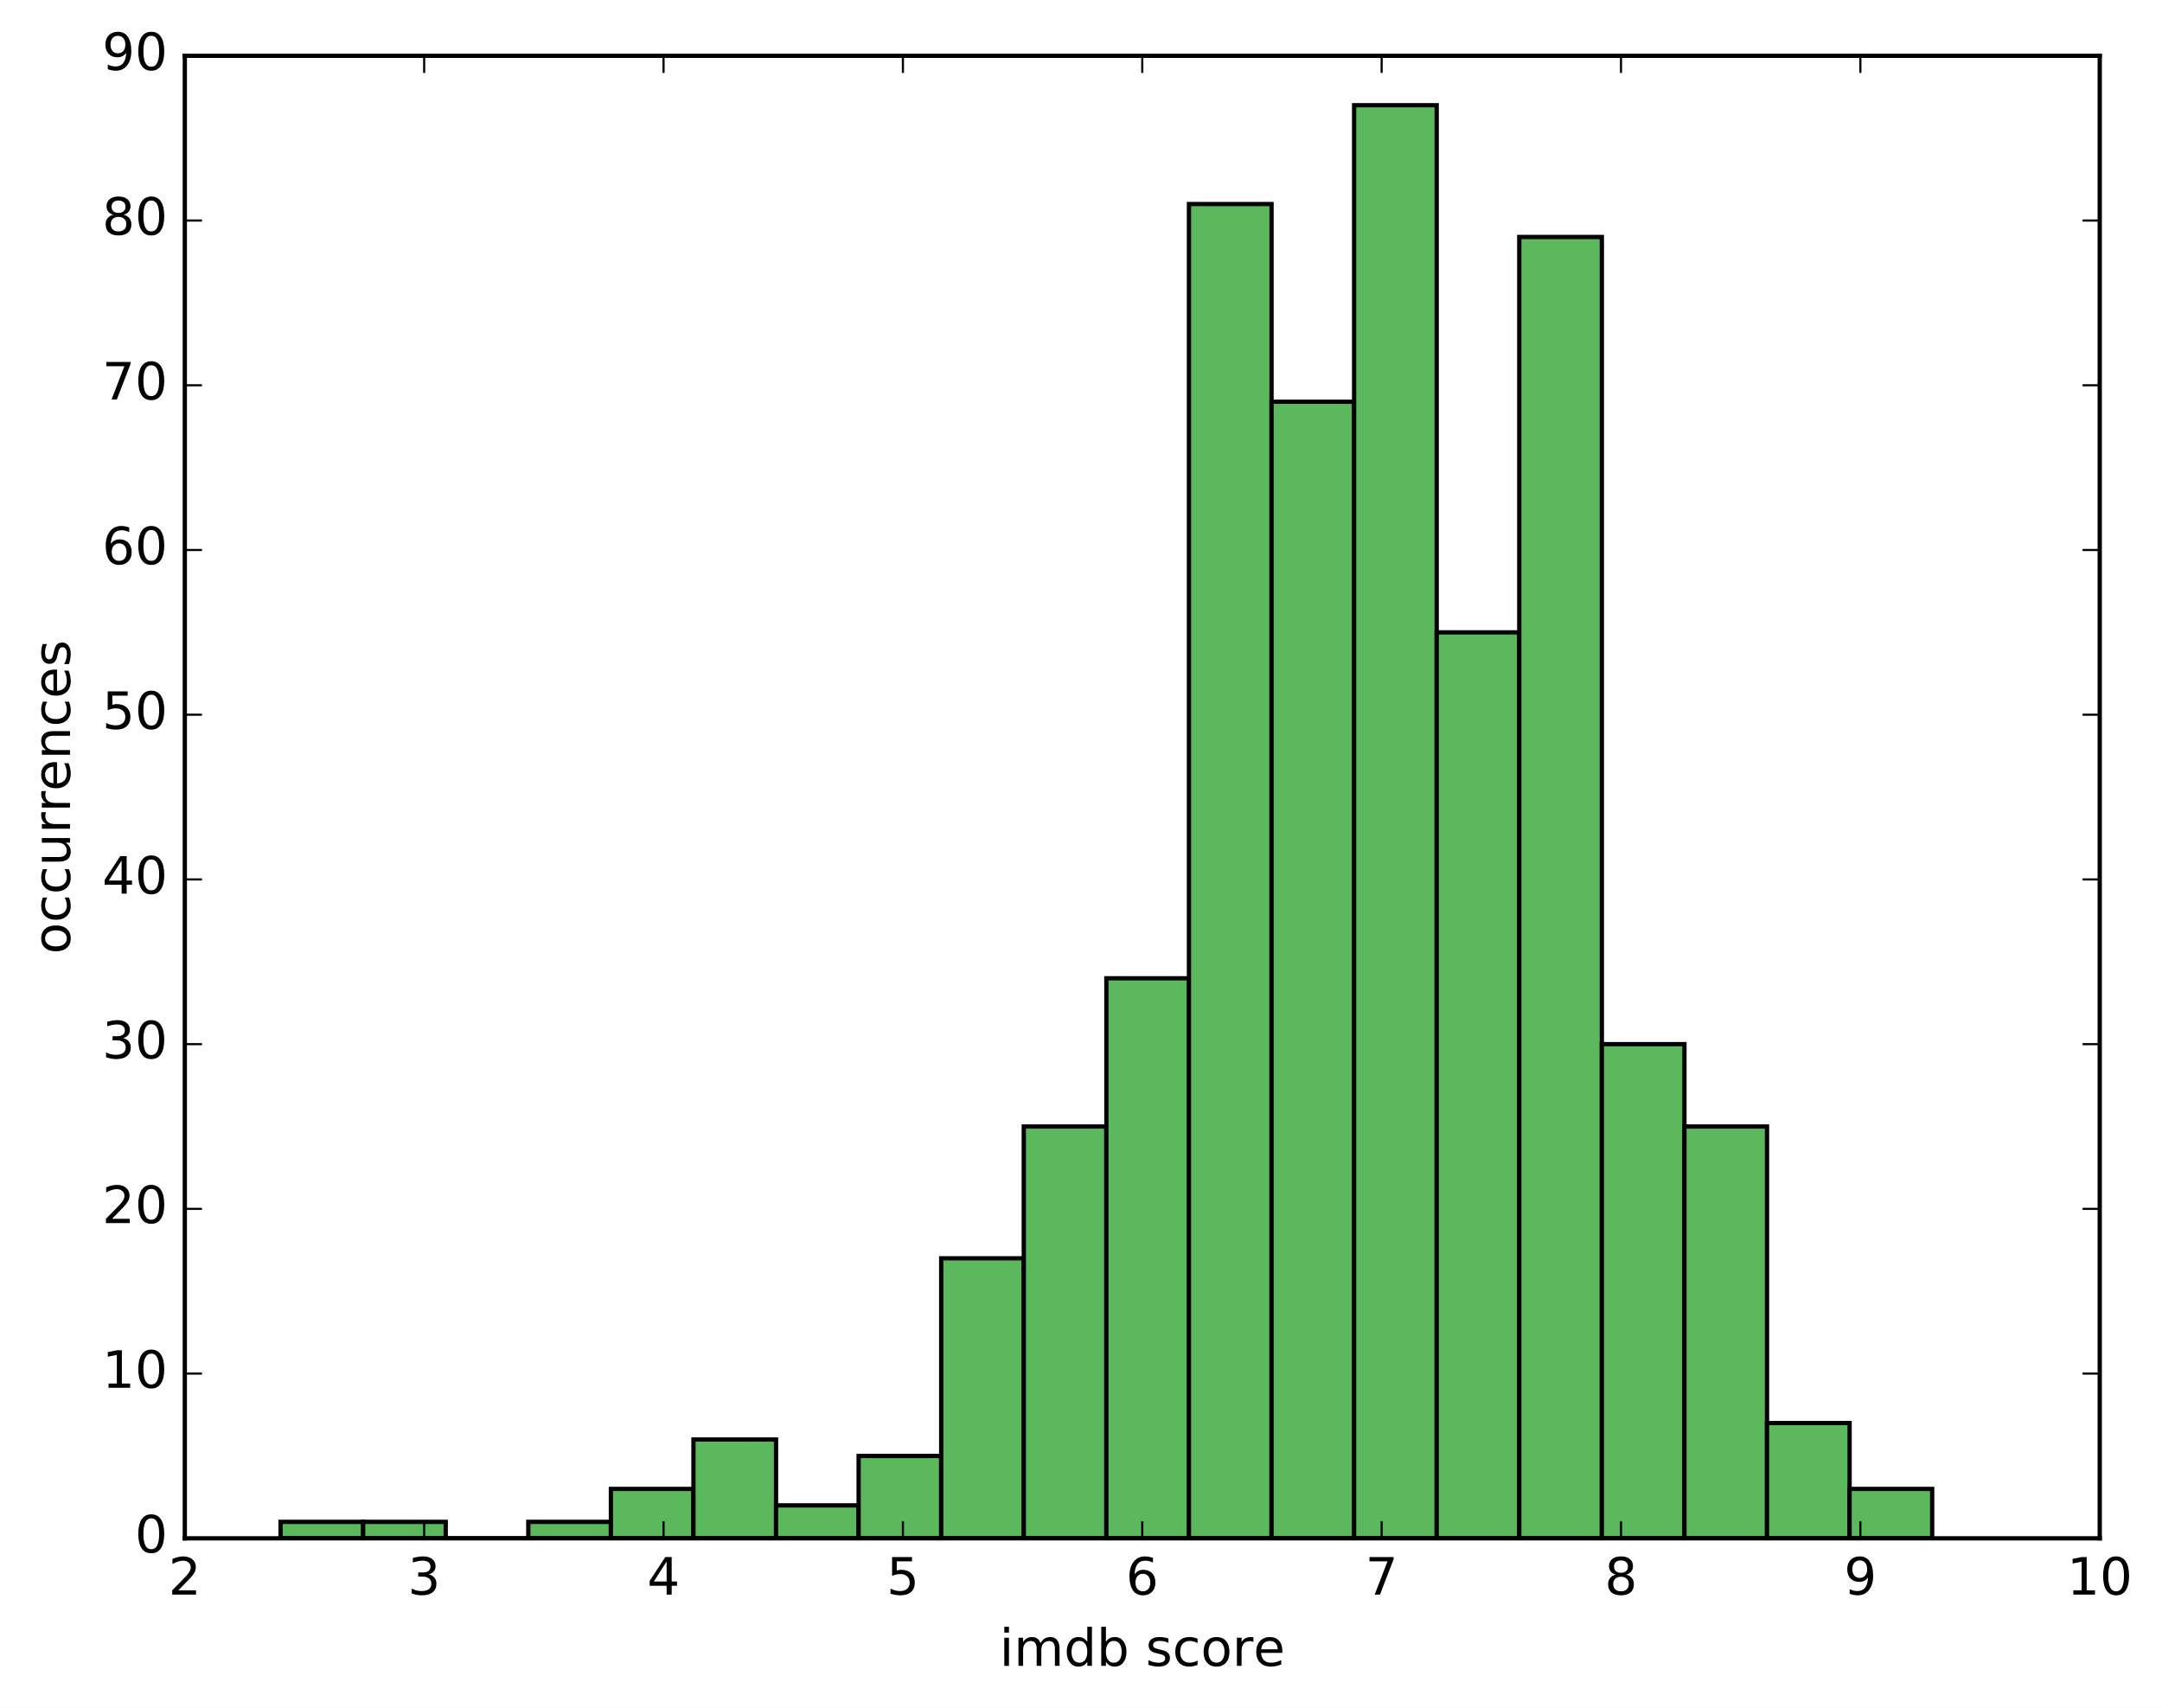
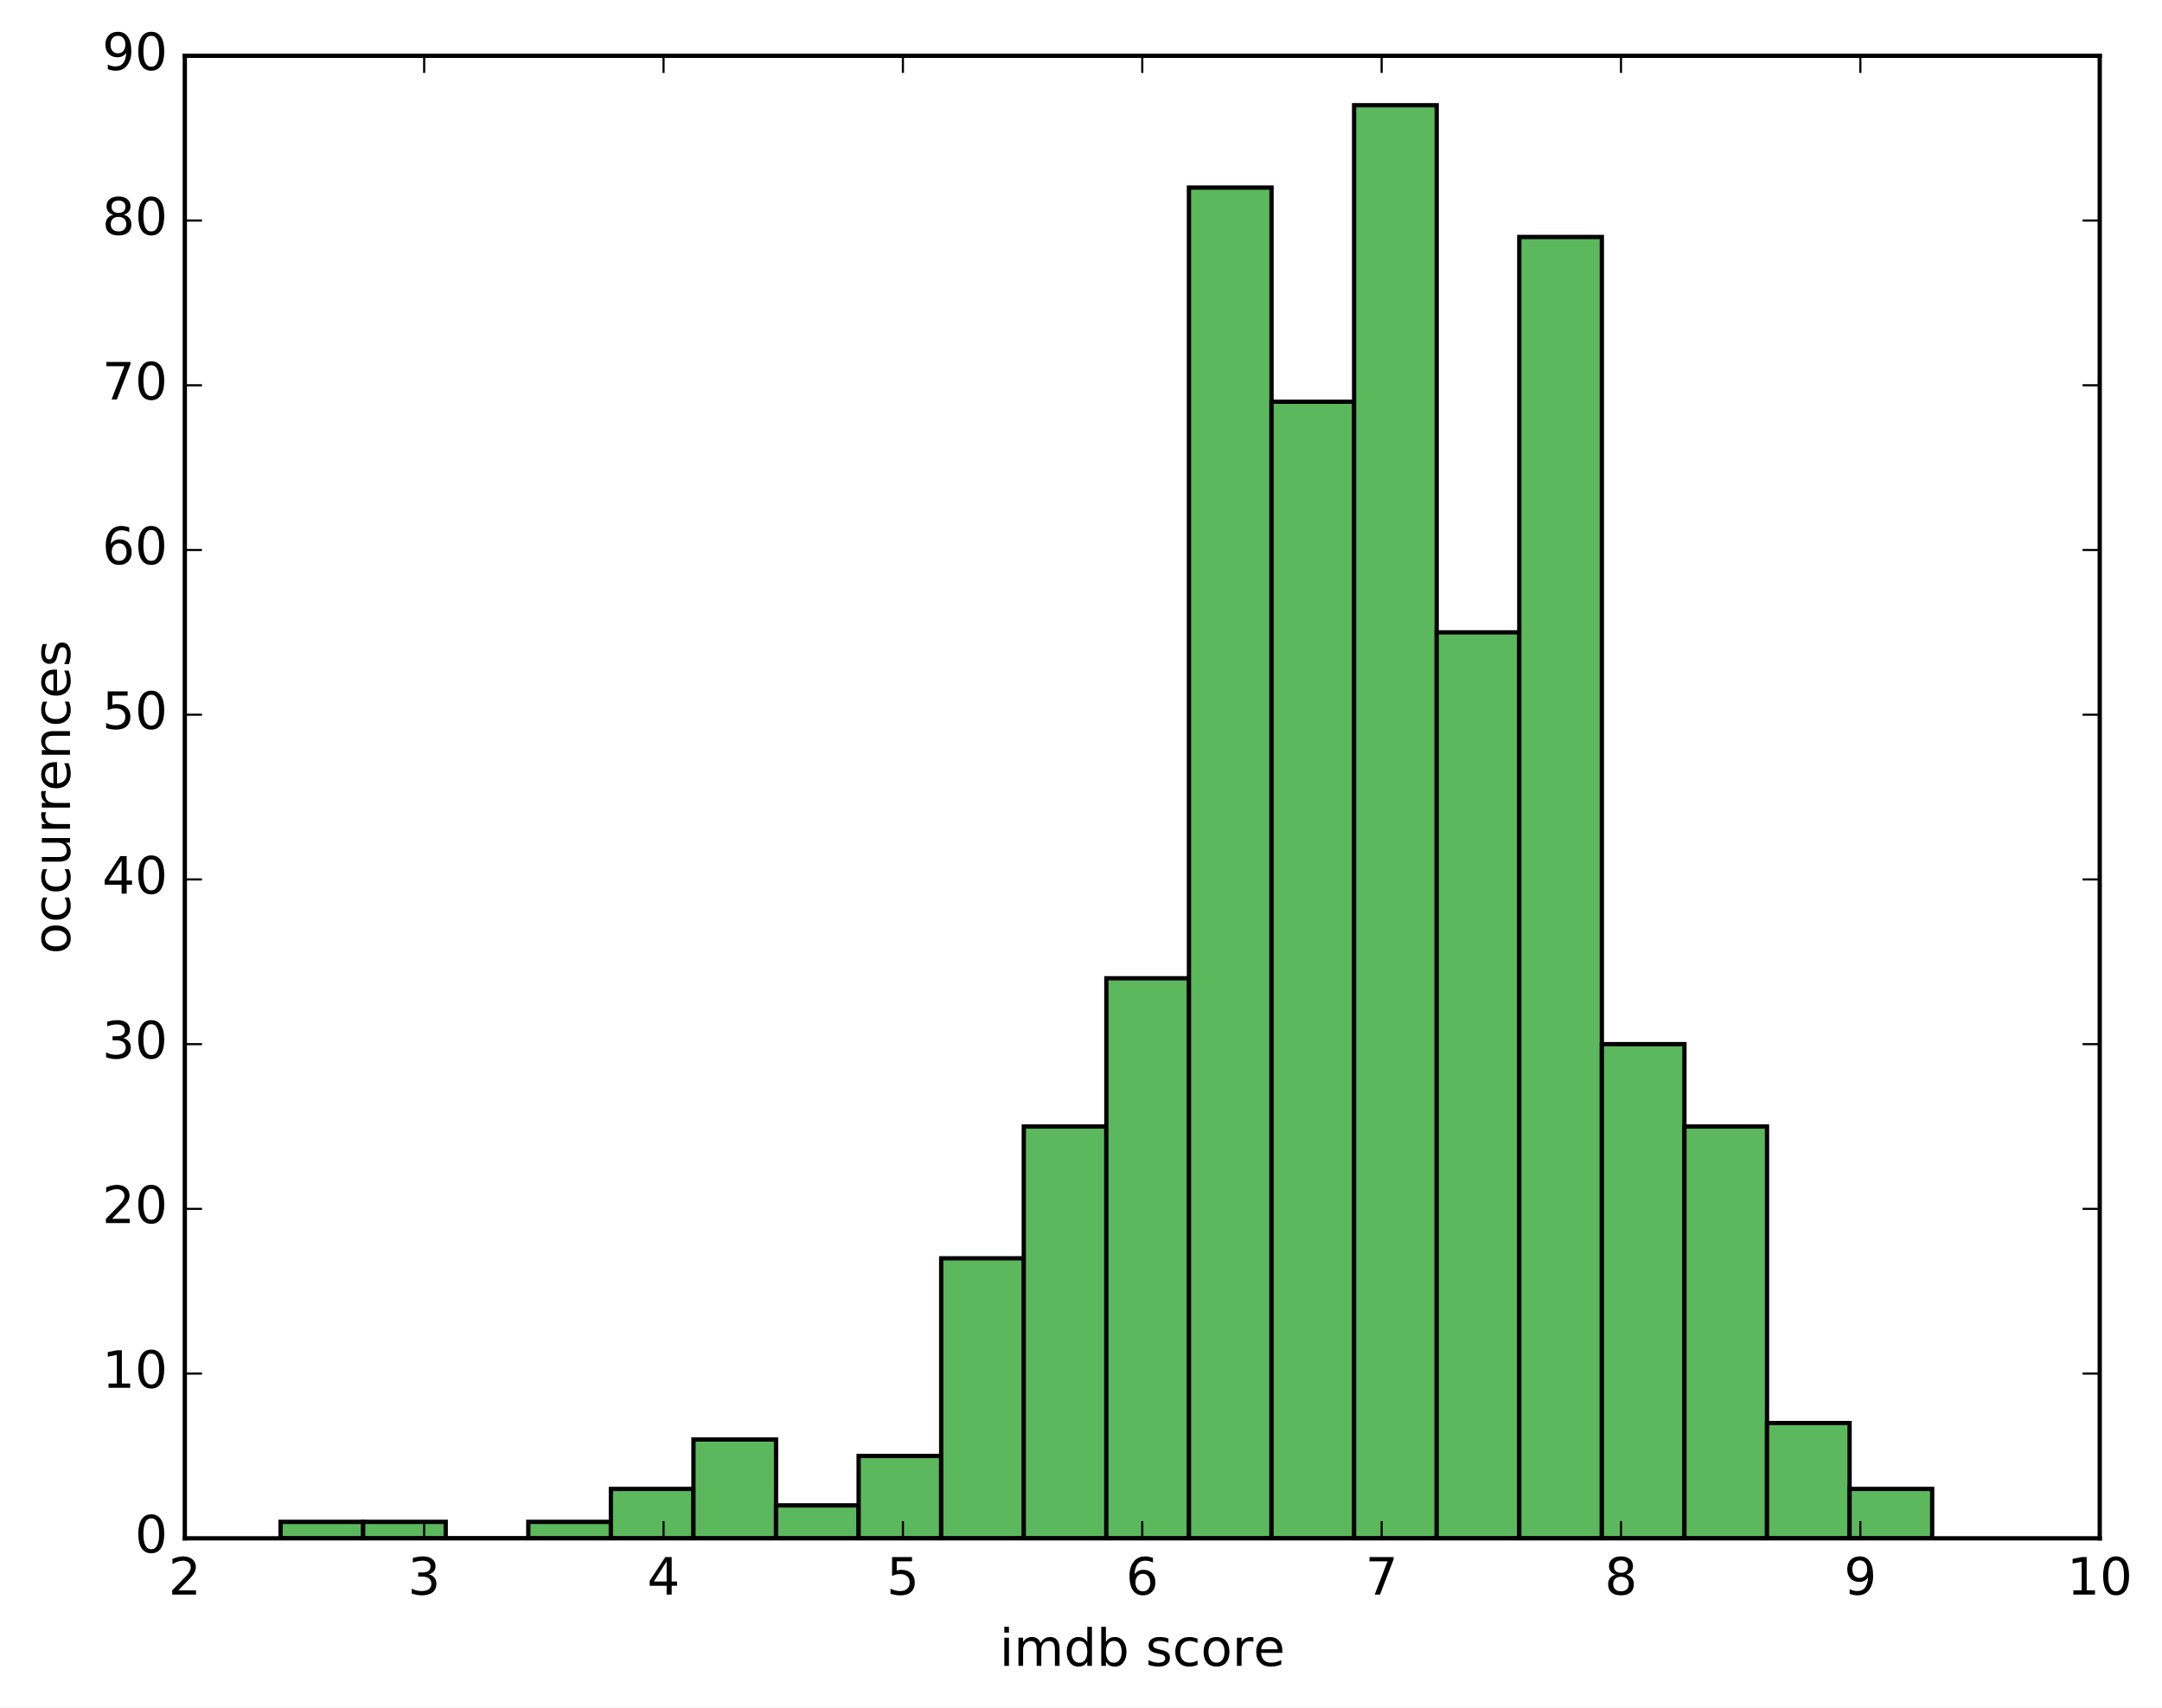
<svg xmlns="http://www.w3.org/2000/svg" xmlns:xlink="http://www.w3.org/1999/xlink" height="398pt" version="1.1" viewBox="0 0 504 398" width="504pt">
  <defs>
    <style type="text/css">
*{stroke-linecap:butt;stroke-linejoin:round;stroke-miterlimit:100000;}
  </style>
  </defs>
  <g id="figure_1">
    <g id="patch_1">
      <path d="M 0 398.034  L 504.319 398.034  L 504.319 0  L 0 0  z " style="fill:#ffffff;" />
    </g>
    <g id="axes_1">
      <g id="patch_2">
        <path d="M 43.084 358.607  L 489.484 358.607  L 489.484 13.007  L 43.084 13.007  z " style="fill:#ffffff;" />
      </g>
      <g id="patch_3">
-         <path clip-path="url(#p6f151d6f44)" d="M 65.404 358.607  L 84.655 358.607  L 84.655 354.767  L 65.404 354.767  z " style="fill:#5cb85c;stroke:#000000;stroke-linejoin:miter;" />
+         <path clip-path="url(#p114ecf33f0)" d="M 65.404 358.607  L 84.655 358.607  L 84.655 354.767  L 65.404 354.767  z " style="fill:#5cb85c;stroke:#000000;stroke-linejoin:miter;" />
      </g>
      <g id="patch_4">
-         <path clip-path="url(#p6f151d6f44)" d="M 84.655 358.607  L 103.906 358.607  L 103.906 354.767  L 84.655 354.767  z " style="fill:#5cb85c;stroke:#000000;stroke-linejoin:miter;" />
+         <path clip-path="url(#p114ecf33f0)" d="M 84.655 358.607  L 103.906 358.607  L 103.906 354.767  L 84.655 354.767  z " style="fill:#5cb85c;stroke:#000000;stroke-linejoin:miter;" />
      </g>
      <g id="patch_5">
-         <path clip-path="url(#p6f151d6f44)" d="M 103.906 358.607  L 123.157 358.607  L 123.157 358.607  L 103.906 358.607  z " style="fill:#5cb85c;stroke:#000000;stroke-linejoin:miter;" />
+         <path clip-path="url(#p114ecf33f0)" d="M 103.906 358.607  L 123.157 358.607  L 123.157 358.607  L 103.906 358.607  z " style="fill:#5cb85c;stroke:#000000;stroke-linejoin:miter;" />
      </g>
      <g id="patch_6">
-         <path clip-path="url(#p6f151d6f44)" d="M 123.157 358.607  L 142.408 358.607  L 142.408 354.767  L 123.157 354.767  z " style="fill:#5cb85c;stroke:#000000;stroke-linejoin:miter;" />
+         <path clip-path="url(#p114ecf33f0)" d="M 123.157 358.607  L 142.408 358.607  L 142.408 354.767  L 123.157 354.767  z " style="fill:#5cb85c;stroke:#000000;stroke-linejoin:miter;" />
      </g>
      <g id="patch_7">
-         <path clip-path="url(#p6f151d6f44)" d="M 142.408 358.607  L 161.659 358.607  L 161.659 347.087  L 142.408 347.087  z " style="fill:#5cb85c;stroke:#000000;stroke-linejoin:miter;" />
+         <path clip-path="url(#p114ecf33f0)" d="M 142.408 358.607  L 161.659 358.607  L 161.659 347.087  L 142.408 347.087  z " style="fill:#5cb85c;stroke:#000000;stroke-linejoin:miter;" />
      </g>
      <g id="patch_8">
-         <path clip-path="url(#p6f151d6f44)" d="M 161.659 358.607  L 180.91 358.607  L 180.91 335.567  L 161.659 335.567  z " style="fill:#5cb85c;stroke:#000000;stroke-linejoin:miter;" />
+         <path clip-path="url(#p114ecf33f0)" d="M 161.659 358.607  L 180.91 358.607  L 180.91 335.567  L 161.659 335.567  z " style="fill:#5cb85c;stroke:#000000;stroke-linejoin:miter;" />
      </g>
      <g id="patch_9">
-         <path clip-path="url(#p6f151d6f44)" d="M 180.91 358.607  L 200.161 358.607  L 200.161 350.927  L 180.91 350.927  z " style="fill:#5cb85c;stroke:#000000;stroke-linejoin:miter;" />
+         <path clip-path="url(#p114ecf33f0)" d="M 180.91 358.607  L 200.161 358.607  L 200.161 350.927  L 180.91 350.927  z " style="fill:#5cb85c;stroke:#000000;stroke-linejoin:miter;" />
      </g>
      <g id="patch_10">
-         <path clip-path="url(#p6f151d6f44)" d="M 200.161 358.607  L 219.412 358.607  L 219.412 339.407  L 200.161 339.407  z " style="fill:#5cb85c;stroke:#000000;stroke-linejoin:miter;" />
+         <path clip-path="url(#p114ecf33f0)" d="M 200.161 358.607  L 219.412 358.607  L 219.412 339.407  L 200.161 339.407  z " style="fill:#5cb85c;stroke:#000000;stroke-linejoin:miter;" />
      </g>
      <g id="patch_11">
-         <path clip-path="url(#p6f151d6f44)" d="M 219.412 358.607  L 238.663 358.607  L 238.663 293.327  L 219.412 293.327  z " style="fill:#5cb85c;stroke:#000000;stroke-linejoin:miter;" />
+         <path clip-path="url(#p114ecf33f0)" d="M 219.412 358.607  L 238.663 358.607  L 238.663 293.327  L 219.412 293.327  z " style="fill:#5cb85c;stroke:#000000;stroke-linejoin:miter;" />
      </g>
      <g id="patch_12">
-         <path clip-path="url(#p6f151d6f44)" d="M 238.663 358.607  L 257.914 358.607  L 257.914 262.607  L 238.663 262.607  z " style="fill:#5cb85c;stroke:#000000;stroke-linejoin:miter;" />
+         <path clip-path="url(#p114ecf33f0)" d="M 238.663 358.607  L 257.914 358.607  L 257.914 262.607  L 238.663 262.607  z " style="fill:#5cb85c;stroke:#000000;stroke-linejoin:miter;" />
      </g>
      <g id="patch_13">
-         <path clip-path="url(#p6f151d6f44)" d="M 257.914 358.607  L 277.165 358.607  L 277.165 228.047  L 257.914 228.047  z " style="fill:#5cb85c;stroke:#000000;stroke-linejoin:miter;" />
+         <path clip-path="url(#p114ecf33f0)" d="M 257.914 358.607  L 277.165 358.607  L 277.165 228.047  L 257.914 228.047  z " style="fill:#5cb85c;stroke:#000000;stroke-linejoin:miter;" />
      </g>
      <g id="patch_14">
-         <path clip-path="url(#p6f151d6f44)" d="M 277.165 358.607  L 296.416 358.607  L 296.416 47.567  L 277.165 47.567  z " style="fill:#5cb85c;stroke:#000000;stroke-linejoin:miter;" />
+         <path clip-path="url(#p114ecf33f0)" d="M 277.165 358.607  L 296.416 358.607  L 296.416 43.727  L 277.165 43.727  z " style="fill:#5cb85c;stroke:#000000;stroke-linejoin:miter;" />
      </g>
      <g id="patch_15">
-         <path clip-path="url(#p6f151d6f44)" d="M 296.416 358.607  L 315.667 358.607  L 315.667 93.647  L 296.416 93.647  z " style="fill:#5cb85c;stroke:#000000;stroke-linejoin:miter;" />
+         <path clip-path="url(#p114ecf33f0)" d="M 296.416 358.607  L 315.667 358.607  L 315.667 93.647  L 296.416 93.647  z " style="fill:#5cb85c;stroke:#000000;stroke-linejoin:miter;" />
      </g>
      <g id="patch_16">
-         <path clip-path="url(#p6f151d6f44)" d="M 315.667 358.607  L 334.918 358.607  L 334.918 24.527  L 315.667 24.527  z " style="fill:#5cb85c;stroke:#000000;stroke-linejoin:miter;" />
+         <path clip-path="url(#p114ecf33f0)" d="M 315.667 358.607  L 334.918 358.607  L 334.918 24.527  L 315.667 24.527  z " style="fill:#5cb85c;stroke:#000000;stroke-linejoin:miter;" />
      </g>
      <g id="patch_17">
-         <path clip-path="url(#p6f151d6f44)" d="M 334.918 358.607  L 354.169 358.607  L 354.169 147.407  L 334.918 147.407  z " style="fill:#5cb85c;stroke:#000000;stroke-linejoin:miter;" />
+         <path clip-path="url(#p114ecf33f0)" d="M 334.918 358.607  L 354.169 358.607  L 354.169 147.407  L 334.918 147.407  z " style="fill:#5cb85c;stroke:#000000;stroke-linejoin:miter;" />
      </g>
      <g id="patch_18">
-         <path clip-path="url(#p6f151d6f44)" d="M 354.169 358.607  L 373.42 358.607  L 373.42 55.247  L 354.169 55.247  z " style="fill:#5cb85c;stroke:#000000;stroke-linejoin:miter;" />
+         <path clip-path="url(#p114ecf33f0)" d="M 354.169 358.607  L 373.42 358.607  L 373.42 55.247  L 354.169 55.247  z " style="fill:#5cb85c;stroke:#000000;stroke-linejoin:miter;" />
      </g>
      <g id="patch_19">
-         <path clip-path="url(#p6f151d6f44)" d="M 373.42 358.607  L 392.671 358.607  L 392.671 243.407  L 373.42 243.407  z " style="fill:#5cb85c;stroke:#000000;stroke-linejoin:miter;" />
+         <path clip-path="url(#p114ecf33f0)" d="M 373.42 358.607  L 392.671 358.607  L 392.671 243.407  L 373.42 243.407  z " style="fill:#5cb85c;stroke:#000000;stroke-linejoin:miter;" />
      </g>
      <g id="patch_20">
-         <path clip-path="url(#p6f151d6f44)" d="M 392.671 358.607  L 411.922 358.607  L 411.922 262.607  L 392.671 262.607  z " style="fill:#5cb85c;stroke:#000000;stroke-linejoin:miter;" />
+         <path clip-path="url(#p114ecf33f0)" d="M 392.671 358.607  L 411.922 358.607  L 411.922 262.607  L 392.671 262.607  z " style="fill:#5cb85c;stroke:#000000;stroke-linejoin:miter;" />
      </g>
      <g id="patch_21">
-         <path clip-path="url(#p6f151d6f44)" d="M 411.922 358.607  L 431.173 358.607  L 431.173 331.727  L 411.922 331.727  z " style="fill:#5cb85c;stroke:#000000;stroke-linejoin:miter;" />
+         <path clip-path="url(#p114ecf33f0)" d="M 411.922 358.607  L 431.173 358.607  L 431.173 331.727  L 411.922 331.727  z " style="fill:#5cb85c;stroke:#000000;stroke-linejoin:miter;" />
      </g>
      <g id="patch_22">
-         <path clip-path="url(#p6f151d6f44)" d="M 431.173 358.607  L 450.424 358.607  L 450.424 347.087  L 431.173 347.087  z " style="fill:#5cb85c;stroke:#000000;stroke-linejoin:miter;" />
+         <path clip-path="url(#p114ecf33f0)" d="M 431.173 358.607  L 450.424 358.607  L 450.424 347.087  L 431.173 347.087  z " style="fill:#5cb85c;stroke:#000000;stroke-linejoin:miter;" />
      </g>
      <g id="patch_23">
        <path d="M 43.084 13.007  L 489.484 13.007  " style="fill:none;stroke:#000000;stroke-linecap:square;stroke-linejoin:miter;" />
      </g>
      <g id="patch_24">
        <path d="M 489.484 358.607  L 489.484 13.007  " style="fill:none;stroke:#000000;stroke-linecap:square;stroke-linejoin:miter;" />
      </g>
      <g id="patch_25">
        <path d="M 43.084 358.607  L 489.484 358.607  " style="fill:none;stroke:#000000;stroke-linecap:square;stroke-linejoin:miter;" />
      </g>
      <g id="patch_26">
        <path d="M 43.084 358.607  L 43.084 13.007  " style="fill:none;stroke:#000000;stroke-linecap:square;stroke-linejoin:miter;" />
      </g>
      <g id="matplotlib.axis_1">
        <g id="xtick_1">
          <g id="line2d_1">
            <defs>
-               <path d="M 0 0  L 0 -4  " id="m8b156c032d" style="stroke:#000000;stroke-width:0.5;" />
-             </defs>
-             <g>
-               <use style="stroke:#000000;stroke-width:0.5;" x="43.084" xlink:href="#m8b156c032d" y="358.607" />
+               <path d="M 0 0  L 0 -4  " id="m9e835e3718" style="stroke:#000000;stroke-width:0.5;" />
+             </defs>
+             <g>
+               <use style="stroke:#000000;stroke-width:0.5;" x="43.084" xlink:href="#m9e835e3718" y="358.607" />
            </g>
          </g>
          <g id="line2d_2">
            <defs>
-               <path d="M 0 0  L 0 4  " id="m437f4d8c6d" style="stroke:#000000;stroke-width:0.5;" />
-             </defs>
-             <g>
-               <use style="stroke:#000000;stroke-width:0.5;" x="43.084" xlink:href="#m437f4d8c6d" y="13.007" />
+               <path d="M 0 0  L 0 4  " id="ma113c630f9" style="stroke:#000000;stroke-width:0.5;" />
+             </defs>
+             <g>
+               <use style="stroke:#000000;stroke-width:0.5;" x="43.084" xlink:href="#ma113c630f9" y="13.007" />
            </g>
          </g>
          <g id="text_1">
            <defs>
              <path d="M 19.188 8.297  L 53.609 8.297  L 53.609 0  L 7.328 0  L 7.328 8.297  Q 12.938 14.109 22.625 23.891  Q 32.328 33.688 34.812 36.531  Q 39.547 41.844 41.422 45.531  Q 43.312 49.219 43.312 52.781  Q 43.312 58.594 39.234 62.25  Q 35.156 65.922 28.609 65.922  Q 23.969 65.922 18.812 64.312  Q 13.672 62.703 7.812 59.422  L 7.812 69.391  Q 13.766 71.781 18.938 73  Q 24.125 74.219 28.422 74.219  Q 39.75 74.219 46.484 68.547  Q 53.219 62.891 53.219 53.422  Q 53.219 48.922 51.531 44.891  Q 49.859 40.875 45.406 35.406  Q 44.188 33.984 37.641 27.219  Q 31.109 20.453 19.188 8.297  " id="BitstreamVeraSans-Roman-32" />
            </defs>
            <g transform="translate(39.26625 371.725)scale(0.12 -0.12)">
              <use xlink:href="#BitstreamVeraSans-Roman-32" />
            </g>
          </g>
        </g>
        <g id="xtick_2">
          <g id="line2d_3">
            <g>
-               <use style="stroke:#000000;stroke-width:0.5;" x="98.884" xlink:href="#m8b156c032d" y="358.607" />
+               <use style="stroke:#000000;stroke-width:0.5;" x="98.884" xlink:href="#m9e835e3718" y="358.607" />
            </g>
          </g>
          <g id="line2d_4">
            <g>
-               <use style="stroke:#000000;stroke-width:0.5;" x="98.884" xlink:href="#m437f4d8c6d" y="13.007" />
+               <use style="stroke:#000000;stroke-width:0.5;" x="98.884" xlink:href="#ma113c630f9" y="13.007" />
            </g>
          </g>
          <g id="text_2">
            <defs>
              <path d="M 40.578 39.312  Q 47.656 37.797 51.625 33  Q 55.609 28.219 55.609 21.188  Q 55.609 10.406 48.188 4.484  Q 40.766 -1.422 27.094 -1.422  Q 22.516 -1.422 17.656 -0.516  Q 12.797 0.391 7.625 2.203  L 7.625 11.719  Q 11.719 9.328 16.594 8.109  Q 21.484 6.891 26.812 6.891  Q 36.078 6.891 40.938 10.547  Q 45.797 14.203 45.797 21.188  Q 45.797 27.641 41.281 31.266  Q 36.766 34.906 28.719 34.906  L 20.219 34.906  L 20.219 43.016  L 29.109 43.016  Q 36.375 43.016 40.234 45.922  Q 44.094 48.828 44.094 54.297  Q 44.094 59.906 40.109 62.906  Q 36.141 65.922 28.719 65.922  Q 24.656 65.922 20.016 65.031  Q 15.375 64.156 9.812 62.312  L 9.812 71.094  Q 15.438 72.656 20.344 73.438  Q 25.25 74.219 29.594 74.219  Q 40.828 74.219 47.359 69.109  Q 53.906 64.016 53.906 55.328  Q 53.906 49.266 50.438 45.094  Q 46.969 40.922 40.578 39.312  " id="BitstreamVeraSans-Roman-33" />
            </defs>
            <g transform="translate(95.06625 371.725)scale(0.12 -0.12)">
              <use xlink:href="#BitstreamVeraSans-Roman-33" />
            </g>
          </g>
        </g>
        <g id="xtick_3">
          <g id="line2d_5">
            <g>
-               <use style="stroke:#000000;stroke-width:0.5;" x="154.684" xlink:href="#m8b156c032d" y="358.607" />
+               <use style="stroke:#000000;stroke-width:0.5;" x="154.684" xlink:href="#m9e835e3718" y="358.607" />
            </g>
          </g>
          <g id="line2d_6">
            <g>
-               <use style="stroke:#000000;stroke-width:0.5;" x="154.684" xlink:href="#m437f4d8c6d" y="13.007" />
+               <use style="stroke:#000000;stroke-width:0.5;" x="154.684" xlink:href="#ma113c630f9" y="13.007" />
            </g>
          </g>
          <g id="text_3">
            <defs>
              <path d="M 37.797 64.312  L 12.891 25.391  L 37.797 25.391  z M 35.203 72.906  L 47.609 72.906  L 47.609 25.391  L 58.016 25.391  L 58.016 17.188  L 47.609 17.188  L 47.609 0  L 37.797 0  L 37.797 17.188  L 4.891 17.188  L 4.891 26.703  z " id="BitstreamVeraSans-Roman-34" />
            </defs>
            <g transform="translate(150.8663 371.725)scale(0.12 -0.12)">
              <use xlink:href="#BitstreamVeraSans-Roman-34" />
            </g>
          </g>
        </g>
        <g id="xtick_4">
          <g id="line2d_7">
            <g>
-               <use style="stroke:#000000;stroke-width:0.5;" x="210.484" xlink:href="#m8b156c032d" y="358.607" />
+               <use style="stroke:#000000;stroke-width:0.5;" x="210.484" xlink:href="#m9e835e3718" y="358.607" />
            </g>
          </g>
          <g id="line2d_8">
            <g>
-               <use style="stroke:#000000;stroke-width:0.5;" x="210.484" xlink:href="#m437f4d8c6d" y="13.007" />
+               <use style="stroke:#000000;stroke-width:0.5;" x="210.484" xlink:href="#ma113c630f9" y="13.007" />
            </g>
          </g>
          <g id="text_4">
            <defs>
              <path d="M 10.797 72.906  L 49.516 72.906  L 49.516 64.594  L 19.828 64.594  L 19.828 46.734  Q 21.969 47.469 24.109 47.828  Q 26.266 48.188 28.422 48.188  Q 40.625 48.188 47.75 41.5  Q 54.891 34.812 54.891 23.391  Q 54.891 11.625 47.562 5.094  Q 40.234 -1.422 26.906 -1.422  Q 22.312 -1.422 17.547 -0.641  Q 12.797 0.141 7.719 1.703  L 7.719 11.625  Q 12.109 9.234 16.797 8.062  Q 21.484 6.891 26.703 6.891  Q 35.156 6.891 40.078 11.328  Q 45.016 15.766 45.016 23.391  Q 45.016 31 40.078 35.438  Q 35.156 39.891 26.703 39.891  Q 22.75 39.891 18.812 39.016  Q 14.891 38.141 10.797 36.281  z " id="BitstreamVeraSans-Roman-35" />
            </defs>
            <g transform="translate(206.6662 371.725)scale(0.12 -0.12)">
              <use xlink:href="#BitstreamVeraSans-Roman-35" />
            </g>
          </g>
        </g>
        <g id="xtick_5">
          <g id="line2d_9">
            <g>
-               <use style="stroke:#000000;stroke-width:0.5;" x="266.284" xlink:href="#m8b156c032d" y="358.607" />
+               <use style="stroke:#000000;stroke-width:0.5;" x="266.284" xlink:href="#m9e835e3718" y="358.607" />
            </g>
          </g>
          <g id="line2d_10">
            <g>
-               <use style="stroke:#000000;stroke-width:0.5;" x="266.284" xlink:href="#m437f4d8c6d" y="13.007" />
+               <use style="stroke:#000000;stroke-width:0.5;" x="266.284" xlink:href="#ma113c630f9" y="13.007" />
            </g>
          </g>
          <g id="text_5">
            <defs>
              <path d="M 33.016 40.375  Q 26.375 40.375 22.484 35.828  Q 18.609 31.297 18.609 23.391  Q 18.609 15.531 22.484 10.953  Q 26.375 6.391 33.016 6.391  Q 39.656 6.391 43.531 10.953  Q 47.406 15.531 47.406 23.391  Q 47.406 31.297 43.531 35.828  Q 39.656 40.375 33.016 40.375  M 52.594 71.297  L 52.594 62.312  Q 48.875 64.062 45.094 64.984  Q 41.312 65.922 37.594 65.922  Q 27.828 65.922 22.672 59.328  Q 17.531 52.734 16.797 39.406  Q 19.672 43.656 24.016 45.922  Q 28.375 48.188 33.594 48.188  Q 44.578 48.188 50.953 41.516  Q 57.328 34.859 57.328 23.391  Q 57.328 12.156 50.688 5.359  Q 44.047 -1.422 33.016 -1.422  Q 20.359 -1.422 13.672 8.266  Q 6.984 17.969 6.984 36.375  Q 6.984 53.656 15.188 63.938  Q 23.391 74.219 37.203 74.219  Q 40.922 74.219 44.703 73.484  Q 48.484 72.75 52.594 71.297  " id="BitstreamVeraSans-Roman-36" />
            </defs>
            <g transform="translate(262.4663 371.725)scale(0.12 -0.12)">
              <use xlink:href="#BitstreamVeraSans-Roman-36" />
            </g>
          </g>
        </g>
        <g id="xtick_6">
          <g id="line2d_11">
            <g>
-               <use style="stroke:#000000;stroke-width:0.5;" x="322.084" xlink:href="#m8b156c032d" y="358.607" />
+               <use style="stroke:#000000;stroke-width:0.5;" x="322.084" xlink:href="#m9e835e3718" y="358.607" />
            </g>
          </g>
          <g id="line2d_12">
            <g>
-               <use style="stroke:#000000;stroke-width:0.5;" x="322.084" xlink:href="#m437f4d8c6d" y="13.007" />
+               <use style="stroke:#000000;stroke-width:0.5;" x="322.084" xlink:href="#ma113c630f9" y="13.007" />
            </g>
          </g>
          <g id="text_6">
            <defs>
              <path d="M 8.203 72.906  L 55.078 72.906  L 55.078 68.703  L 28.609 0  L 18.312 0  L 43.219 64.594  L 8.203 64.594  z " id="BitstreamVeraSans-Roman-37" />
            </defs>
            <g transform="translate(318.2663 371.725)scale(0.12 -0.12)">
              <use xlink:href="#BitstreamVeraSans-Roman-37" />
            </g>
          </g>
        </g>
        <g id="xtick_7">
          <g id="line2d_13">
            <g>
-               <use style="stroke:#000000;stroke-width:0.5;" x="377.884" xlink:href="#m8b156c032d" y="358.607" />
+               <use style="stroke:#000000;stroke-width:0.5;" x="377.884" xlink:href="#m9e835e3718" y="358.607" />
            </g>
          </g>
          <g id="line2d_14">
            <g>
-               <use style="stroke:#000000;stroke-width:0.5;" x="377.884" xlink:href="#m437f4d8c6d" y="13.007" />
+               <use style="stroke:#000000;stroke-width:0.5;" x="377.884" xlink:href="#ma113c630f9" y="13.007" />
            </g>
          </g>
          <g id="text_7">
            <defs>
              <path d="M 31.781 34.625  Q 24.75 34.625 20.719 30.859  Q 16.703 27.094 16.703 20.516  Q 16.703 13.922 20.719 10.156  Q 24.75 6.391 31.781 6.391  Q 38.812 6.391 42.859 10.172  Q 46.922 13.969 46.922 20.516  Q 46.922 27.094 42.891 30.859  Q 38.875 34.625 31.781 34.625  M 21.922 38.812  Q 15.578 40.375 12.031 44.719  Q 8.5 49.078 8.5 55.328  Q 8.5 64.062 14.719 69.141  Q 20.953 74.219 31.781 74.219  Q 42.672 74.219 48.875 69.141  Q 55.078 64.062 55.078 55.328  Q 55.078 49.078 51.531 44.719  Q 48 40.375 41.703 38.812  Q 48.828 37.156 52.797 32.312  Q 56.781 27.484 56.781 20.516  Q 56.781 9.906 50.312 4.234  Q 43.844 -1.422 31.781 -1.422  Q 19.734 -1.422 13.25 4.234  Q 6.781 9.906 6.781 20.516  Q 6.781 27.484 10.781 32.312  Q 14.797 37.156 21.922 38.812  M 18.312 54.391  Q 18.312 48.734 21.844 45.562  Q 25.391 42.391 31.781 42.391  Q 38.141 42.391 41.719 45.562  Q 45.312 48.734 45.312 54.391  Q 45.312 60.062 41.719 63.234  Q 38.141 66.406 31.781 66.406  Q 25.391 66.406 21.844 63.234  Q 18.312 60.062 18.312 54.391  " id="BitstreamVeraSans-Roman-38" />
            </defs>
            <g transform="translate(374.0663 371.725)scale(0.12 -0.12)">
              <use xlink:href="#BitstreamVeraSans-Roman-38" />
            </g>
          </g>
        </g>
        <g id="xtick_8">
          <g id="line2d_15">
            <g>
-               <use style="stroke:#000000;stroke-width:0.5;" x="433.684" xlink:href="#m8b156c032d" y="358.607" />
+               <use style="stroke:#000000;stroke-width:0.5;" x="433.684" xlink:href="#m9e835e3718" y="358.607" />
            </g>
          </g>
          <g id="line2d_16">
            <g>
-               <use style="stroke:#000000;stroke-width:0.5;" x="433.684" xlink:href="#m437f4d8c6d" y="13.007" />
+               <use style="stroke:#000000;stroke-width:0.5;" x="433.684" xlink:href="#ma113c630f9" y="13.007" />
            </g>
          </g>
          <g id="text_8">
            <defs>
              <path d="M 10.984 1.516  L 10.984 10.5  Q 14.703 8.734 18.5 7.812  Q 22.312 6.891 25.984 6.891  Q 35.75 6.891 40.891 13.453  Q 46.047 20.016 46.781 33.406  Q 43.953 29.203 39.594 26.953  Q 35.25 24.703 29.984 24.703  Q 19.047 24.703 12.672 31.312  Q 6.297 37.938 6.297 49.422  Q 6.297 60.641 12.938 67.422  Q 19.578 74.219 30.609 74.219  Q 43.266 74.219 49.922 64.516  Q 56.594 54.828 56.594 36.375  Q 56.594 19.141 48.406 8.859  Q 40.234 -1.422 26.422 -1.422  Q 22.703 -1.422 18.891 -0.688  Q 15.094 0.047 10.984 1.516  M 30.609 32.422  Q 37.25 32.422 41.125 36.953  Q 45.016 41.5 45.016 49.422  Q 45.016 57.281 41.125 61.844  Q 37.25 66.406 30.609 66.406  Q 23.969 66.406 20.094 61.844  Q 16.219 57.281 16.219 49.422  Q 16.219 41.5 20.094 36.953  Q 23.969 32.422 30.609 32.422  " id="BitstreamVeraSans-Roman-39" />
            </defs>
            <g transform="translate(429.8662 371.725)scale(0.12 -0.12)">
              <use xlink:href="#BitstreamVeraSans-Roman-39" />
            </g>
          </g>
        </g>
        <g id="xtick_9">
          <g id="line2d_17">
            <g>
-               <use style="stroke:#000000;stroke-width:0.5;" x="489.484" xlink:href="#m8b156c032d" y="358.607" />
+               <use style="stroke:#000000;stroke-width:0.5;" x="489.484" xlink:href="#m9e835e3718" y="358.607" />
            </g>
          </g>
          <g id="line2d_18">
            <g>
-               <use style="stroke:#000000;stroke-width:0.5;" x="489.484" xlink:href="#m437f4d8c6d" y="13.007" />
+               <use style="stroke:#000000;stroke-width:0.5;" x="489.484" xlink:href="#ma113c630f9" y="13.007" />
            </g>
          </g>
          <g id="text_9">
            <defs>
              <path d="M 31.781 66.406  Q 24.172 66.406 20.328 58.906  Q 16.5 51.422 16.5 36.375  Q 16.5 21.391 20.328 13.891  Q 24.172 6.391 31.781 6.391  Q 39.453 6.391 43.281 13.891  Q 47.125 21.391 47.125 36.375  Q 47.125 51.422 43.281 58.906  Q 39.453 66.406 31.781 66.406  M 31.781 74.219  Q 44.047 74.219 50.516 64.516  Q 56.984 54.828 56.984 36.375  Q 56.984 17.969 50.516 8.266  Q 44.047 -1.422 31.781 -1.422  Q 19.531 -1.422 13.062 8.266  Q 6.594 17.969 6.594 36.375  Q 6.594 54.828 13.062 64.516  Q 19.531 74.219 31.781 74.219  " id="BitstreamVeraSans-Roman-30" />
              <path d="M 12.406 8.297  L 28.516 8.297  L 28.516 63.922  L 10.984 60.406  L 10.984 69.391  L 28.422 72.906  L 38.281 72.906  L 38.281 8.297  L 54.391 8.297  L 54.391 0  L 12.406 0  z " id="BitstreamVeraSans-Roman-31" />
            </defs>
            <g transform="translate(481.8487 371.725)scale(0.12 -0.12)">
              <use xlink:href="#BitstreamVeraSans-Roman-31" />
              <use x="63.623" xlink:href="#BitstreamVeraSans-Roman-30" />
            </g>
          </g>
        </g>
        <g id="text_10">
          <defs>
            <path id="BitstreamVeraSans-Roman-20" />
            <path d="M 52 44.188  Q 55.375 50.25 60.062 53.125  Q 64.75 56 71.094 56  Q 79.641 56 84.281 50.016  Q 88.922 44.047 88.922 33.016  L 88.922 0  L 79.891 0  L 79.891 32.719  Q 79.891 40.578 77.094 44.375  Q 74.312 48.188 68.609 48.188  Q 61.625 48.188 57.562 43.547  Q 53.516 38.922 53.516 30.906  L 53.516 0  L 44.484 0  L 44.484 32.719  Q 44.484 40.625 41.703 44.406  Q 38.922 48.188 33.109 48.188  Q 26.219 48.188 22.156 43.531  Q 18.109 38.875 18.109 30.906  L 18.109 0  L 9.078 0  L 9.078 54.688  L 18.109 54.688  L 18.109 46.188  Q 21.188 51.219 25.484 53.609  Q 29.781 56 35.688 56  Q 41.656 56 45.828 52.969  Q 50 49.953 52 44.188  " id="BitstreamVeraSans-Roman-6d" />
            <path d="M 30.609 48.391  Q 23.391 48.391 19.188 42.75  Q 14.984 37.109 14.984 27.297  Q 14.984 17.484 19.156 11.844  Q 23.344 6.203 30.609 6.203  Q 37.797 6.203 41.984 11.859  Q 46.188 17.531 46.188 27.297  Q 46.188 37.016 41.984 42.703  Q 37.797 48.391 30.609 48.391  M 30.609 56  Q 42.328 56 49.016 48.375  Q 55.719 40.766 55.719 27.297  Q 55.719 13.875 49.016 6.219  Q 42.328 -1.422 30.609 -1.422  Q 18.844 -1.422 12.172 6.219  Q 5.516 13.875 5.516 27.297  Q 5.516 40.766 12.172 48.375  Q 18.844 56 30.609 56  " id="BitstreamVeraSans-Roman-6f" />
            <path d="M 9.422 54.688  L 18.406 54.688  L 18.406 0  L 9.422 0  z M 9.422 75.984  L 18.406 75.984  L 18.406 64.594  L 9.422 64.594  z " id="BitstreamVeraSans-Roman-69" />
            <path d="M 56.203 29.594  L 56.203 25.203  L 14.891 25.203  Q 15.484 15.922 20.484 11.062  Q 25.484 6.203 34.422 6.203  Q 39.594 6.203 44.453 7.469  Q 49.312 8.734 54.109 11.281  L 54.109 2.781  Q 49.266 0.734 44.188 -0.344  Q 39.109 -1.422 33.891 -1.422  Q 20.797 -1.422 13.156 6.188  Q 5.516 13.812 5.516 26.812  Q 5.516 40.234 12.766 48.109  Q 20.016 56 32.328 56  Q 43.359 56 49.781 48.891  Q 56.203 41.797 56.203 29.594  M 47.219 32.234  Q 47.125 39.594 43.094 43.984  Q 39.062 48.391 32.422 48.391  Q 24.906 48.391 20.391 44.141  Q 15.875 39.891 15.188 32.172  z " id="BitstreamVeraSans-Roman-65" />
            <path d="M 45.406 46.391  L 45.406 75.984  L 54.391 75.984  L 54.391 0  L 45.406 0  L 45.406 8.203  Q 42.578 3.328 38.25 0.953  Q 33.938 -1.422 27.875 -1.422  Q 17.969 -1.422 11.734 6.484  Q 5.516 14.406 5.516 27.297  Q 5.516 40.188 11.734 48.094  Q 17.969 56 27.875 56  Q 33.938 56 38.25 53.625  Q 42.578 51.266 45.406 46.391  M 14.797 27.297  Q 14.797 17.391 18.875 11.75  Q 22.953 6.109 30.078 6.109  Q 37.203 6.109 41.297 11.75  Q 45.406 17.391 45.406 27.297  Q 45.406 37.203 41.297 42.844  Q 37.203 48.484 30.078 48.484  Q 22.953 48.484 18.875 42.844  Q 14.797 37.203 14.797 27.297  " id="BitstreamVeraSans-Roman-64" />
            <path d="M 41.109 46.297  Q 39.594 47.172 37.812 47.578  Q 36.031 48 33.891 48  Q 26.266 48 22.188 43.047  Q 18.109 38.094 18.109 28.812  L 18.109 0  L 9.078 0  L 9.078 54.688  L 18.109 54.688  L 18.109 46.188  Q 20.953 51.172 25.484 53.578  Q 30.031 56 36.531 56  Q 37.453 56 38.578 55.875  Q 39.703 55.766 41.062 55.516  z " id="BitstreamVeraSans-Roman-72" />
            <path d="M 44.281 53.078  L 44.281 44.578  Q 40.484 46.531 36.375 47.5  Q 32.281 48.484 27.875 48.484  Q 21.188 48.484 17.844 46.438  Q 14.5 44.391 14.5 40.281  Q 14.5 37.156 16.891 35.375  Q 19.281 33.594 26.516 31.984  L 29.594 31.297  Q 39.156 29.25 43.188 25.516  Q 47.219 21.781 47.219 15.094  Q 47.219 7.469 41.188 3.016  Q 35.156 -1.422 24.609 -1.422  Q 20.219 -1.422 15.453 -0.562  Q 10.688 0.297 5.422 2  L 5.422 11.281  Q 10.406 8.688 15.234 7.391  Q 20.062 6.109 24.812 6.109  Q 31.156 6.109 34.562 8.281  Q 37.984 10.453 37.984 14.406  Q 37.984 18.062 35.516 20.016  Q 33.062 21.969 24.703 23.781  L 21.578 24.516  Q 13.234 26.266 9.516 29.906  Q 5.812 33.547 5.812 39.891  Q 5.812 47.609 11.281 51.797  Q 16.75 56 26.812 56  Q 31.781 56 36.172 55.266  Q 40.578 54.547 44.281 53.078  " id="BitstreamVeraSans-Roman-73" />
            <path d="M 48.781 52.594  L 48.781 44.188  Q 44.969 46.297 41.141 47.344  Q 37.312 48.391 33.406 48.391  Q 24.656 48.391 19.812 42.844  Q 14.984 37.312 14.984 27.297  Q 14.984 17.281 19.812 11.734  Q 24.656 6.203 33.406 6.203  Q 37.312 6.203 41.141 7.25  Q 44.969 8.297 48.781 10.406  L 48.781 2.094  Q 45.016 0.344 40.984 -0.531  Q 36.969 -1.422 32.422 -1.422  Q 20.062 -1.422 12.781 6.344  Q 5.516 14.109 5.516 27.297  Q 5.516 40.672 12.859 48.328  Q 20.219 56 33.016 56  Q 37.156 56 41.109 55.141  Q 45.062 54.297 48.781 52.594  " id="BitstreamVeraSans-Roman-63" />
            <path d="M 48.688 27.297  Q 48.688 37.203 44.609 42.844  Q 40.531 48.484 33.406 48.484  Q 26.266 48.484 22.188 42.844  Q 18.109 37.203 18.109 27.297  Q 18.109 17.391 22.188 11.75  Q 26.266 6.109 33.406 6.109  Q 40.531 6.109 44.609 11.75  Q 48.688 17.391 48.688 27.297  M 18.109 46.391  Q 20.953 51.266 25.266 53.625  Q 29.594 56 35.594 56  Q 45.562 56 51.781 48.094  Q 58.016 40.188 58.016 27.297  Q 58.016 14.406 51.781 6.484  Q 45.562 -1.422 35.594 -1.422  Q 29.594 -1.422 25.266 0.953  Q 20.953 3.328 18.109 8.203  L 18.109 0  L 9.078 0  L 9.078 75.984  L 18.109 75.984  z " id="BitstreamVeraSans-Roman-62" />
          </defs>
          <g transform="translate(232.995 388.3388)scale(0.12 -0.12)">
            <use xlink:href="#BitstreamVeraSans-Roman-69" />
            <use x="27.783" xlink:href="#BitstreamVeraSans-Roman-6d" />
            <use x="125.195" xlink:href="#BitstreamVeraSans-Roman-64" />
            <use x="188.672" xlink:href="#BitstreamVeraSans-Roman-62" />
            <use x="252.148" xlink:href="#BitstreamVeraSans-Roman-20" />
            <use x="283.936" xlink:href="#BitstreamVeraSans-Roman-73" />
            <use x="336.035" xlink:href="#BitstreamVeraSans-Roman-63" />
            <use x="391.016" xlink:href="#BitstreamVeraSans-Roman-6f" />
            <use x="452.197" xlink:href="#BitstreamVeraSans-Roman-72" />
            <use x="493.279" xlink:href="#BitstreamVeraSans-Roman-65" />
          </g>
        </g>
      </g>
      <g id="matplotlib.axis_2">
        <g id="ytick_1">
          <g id="line2d_19">
            <defs>
-               <path d="M 0 0  L 4 0  " id="mee52e273fb" style="stroke:#000000;stroke-width:0.5;" />
-             </defs>
-             <g>
-               <use style="stroke:#000000;stroke-width:0.5;" x="43.084" xlink:href="#mee52e273fb" y="358.607" />
+               <path d="M 0 0  L 4 0  " id="mf01eda3601" style="stroke:#000000;stroke-width:0.5;" />
+             </defs>
+             <g>
+               <use style="stroke:#000000;stroke-width:0.5;" x="43.084" xlink:href="#mf01eda3601" y="358.607" />
            </g>
          </g>
          <g id="line2d_20">
            <defs>
-               <path d="M 0 0  L -4 0  " id="md4b7d13dc3" style="stroke:#000000;stroke-width:0.5;" />
-             </defs>
-             <g>
-               <use style="stroke:#000000;stroke-width:0.5;" x="489.484" xlink:href="#md4b7d13dc3" y="358.607" />
+               <path d="M 0 0  L -4 0  " id="m56817be563" style="stroke:#000000;stroke-width:0.5;" />
+             </defs>
+             <g>
+               <use style="stroke:#000000;stroke-width:0.5;" x="489.484" xlink:href="#m56817be563" y="358.607" />
            </g>
          </g>
          <g id="text_11">
            <g transform="translate(31.44875 361.9181)scale(0.12 -0.12)">
              <use xlink:href="#BitstreamVeraSans-Roman-30" />
            </g>
          </g>
        </g>
        <g id="ytick_2">
          <g id="line2d_21">
            <g>
-               <use style="stroke:#000000;stroke-width:0.5;" x="43.084" xlink:href="#mee52e273fb" y="320.207" />
+               <use style="stroke:#000000;stroke-width:0.5;" x="43.084" xlink:href="#mf01eda3601" y="320.207" />
            </g>
          </g>
          <g id="line2d_22">
            <g>
-               <use style="stroke:#000000;stroke-width:0.5;" x="489.484" xlink:href="#md4b7d13dc3" y="320.207" />
+               <use style="stroke:#000000;stroke-width:0.5;" x="489.484" xlink:href="#m56817be563" y="320.207" />
            </g>
          </g>
          <g id="text_12">
            <g transform="translate(23.81375 323.5181)scale(0.12 -0.12)">
              <use xlink:href="#BitstreamVeraSans-Roman-31" />
              <use x="63.623" xlink:href="#BitstreamVeraSans-Roman-30" />
            </g>
          </g>
        </g>
        <g id="ytick_3">
          <g id="line2d_23">
            <g>
-               <use style="stroke:#000000;stroke-width:0.5;" x="43.084" xlink:href="#mee52e273fb" y="281.807" />
+               <use style="stroke:#000000;stroke-width:0.5;" x="43.084" xlink:href="#mf01eda3601" y="281.807" />
            </g>
          </g>
          <g id="line2d_24">
            <g>
-               <use style="stroke:#000000;stroke-width:0.5;" x="489.484" xlink:href="#md4b7d13dc3" y="281.807" />
+               <use style="stroke:#000000;stroke-width:0.5;" x="489.484" xlink:href="#m56817be563" y="281.807" />
            </g>
          </g>
          <g id="text_13">
            <g transform="translate(23.81375 285.1181)scale(0.12 -0.12)">
              <use xlink:href="#BitstreamVeraSans-Roman-32" />
              <use x="63.623" xlink:href="#BitstreamVeraSans-Roman-30" />
            </g>
          </g>
        </g>
        <g id="ytick_4">
          <g id="line2d_25">
            <g>
-               <use style="stroke:#000000;stroke-width:0.5;" x="43.084" xlink:href="#mee52e273fb" y="243.407" />
+               <use style="stroke:#000000;stroke-width:0.5;" x="43.084" xlink:href="#mf01eda3601" y="243.407" />
            </g>
          </g>
          <g id="line2d_26">
            <g>
-               <use style="stroke:#000000;stroke-width:0.5;" x="489.484" xlink:href="#md4b7d13dc3" y="243.407" />
+               <use style="stroke:#000000;stroke-width:0.5;" x="489.484" xlink:href="#m56817be563" y="243.407" />
            </g>
          </g>
          <g id="text_14">
            <g transform="translate(23.81375 246.7181)scale(0.12 -0.12)">
              <use xlink:href="#BitstreamVeraSans-Roman-33" />
              <use x="63.623" xlink:href="#BitstreamVeraSans-Roman-30" />
            </g>
          </g>
        </g>
        <g id="ytick_5">
          <g id="line2d_27">
            <g>
-               <use style="stroke:#000000;stroke-width:0.5;" x="43.084" xlink:href="#mee52e273fb" y="205.007" />
+               <use style="stroke:#000000;stroke-width:0.5;" x="43.084" xlink:href="#mf01eda3601" y="205.007" />
            </g>
          </g>
          <g id="line2d_28">
            <g>
-               <use style="stroke:#000000;stroke-width:0.5;" x="489.484" xlink:href="#md4b7d13dc3" y="205.007" />
+               <use style="stroke:#000000;stroke-width:0.5;" x="489.484" xlink:href="#m56817be563" y="205.007" />
            </g>
          </g>
          <g id="text_15">
            <g transform="translate(23.81375 208.3181)scale(0.12 -0.12)">
              <use xlink:href="#BitstreamVeraSans-Roman-34" />
              <use x="63.623" xlink:href="#BitstreamVeraSans-Roman-30" />
            </g>
          </g>
        </g>
        <g id="ytick_6">
          <g id="line2d_29">
            <g>
-               <use style="stroke:#000000;stroke-width:0.5;" x="43.084" xlink:href="#mee52e273fb" y="166.607" />
+               <use style="stroke:#000000;stroke-width:0.5;" x="43.084" xlink:href="#mf01eda3601" y="166.607" />
            </g>
          </g>
          <g id="line2d_30">
            <g>
-               <use style="stroke:#000000;stroke-width:0.5;" x="489.484" xlink:href="#md4b7d13dc3" y="166.607" />
+               <use style="stroke:#000000;stroke-width:0.5;" x="489.484" xlink:href="#m56817be563" y="166.607" />
            </g>
          </g>
          <g id="text_16">
            <g transform="translate(23.81375 169.9181)scale(0.12 -0.12)">
              <use xlink:href="#BitstreamVeraSans-Roman-35" />
              <use x="63.623" xlink:href="#BitstreamVeraSans-Roman-30" />
            </g>
          </g>
        </g>
        <g id="ytick_7">
          <g id="line2d_31">
            <g>
-               <use style="stroke:#000000;stroke-width:0.5;" x="43.084" xlink:href="#mee52e273fb" y="128.207" />
+               <use style="stroke:#000000;stroke-width:0.5;" x="43.084" xlink:href="#mf01eda3601" y="128.207" />
            </g>
          </g>
          <g id="line2d_32">
            <g>
-               <use style="stroke:#000000;stroke-width:0.5;" x="489.484" xlink:href="#md4b7d13dc3" y="128.207" />
+               <use style="stroke:#000000;stroke-width:0.5;" x="489.484" xlink:href="#m56817be563" y="128.207" />
            </g>
          </g>
          <g id="text_17">
            <g transform="translate(23.81375 131.5181)scale(0.12 -0.12)">
              <use xlink:href="#BitstreamVeraSans-Roman-36" />
              <use x="63.623" xlink:href="#BitstreamVeraSans-Roman-30" />
            </g>
          </g>
        </g>
        <g id="ytick_8">
          <g id="line2d_33">
            <g>
-               <use style="stroke:#000000;stroke-width:0.5;" x="43.084" xlink:href="#mee52e273fb" y="89.807" />
+               <use style="stroke:#000000;stroke-width:0.5;" x="43.084" xlink:href="#mf01eda3601" y="89.807" />
            </g>
          </g>
          <g id="line2d_34">
            <g>
-               <use style="stroke:#000000;stroke-width:0.5;" x="489.484" xlink:href="#md4b7d13dc3" y="89.807" />
+               <use style="stroke:#000000;stroke-width:0.5;" x="489.484" xlink:href="#m56817be563" y="89.807" />
            </g>
          </g>
          <g id="text_18">
            <g transform="translate(23.81375 93.11813)scale(0.12 -0.12)">
              <use xlink:href="#BitstreamVeraSans-Roman-37" />
              <use x="63.623" xlink:href="#BitstreamVeraSans-Roman-30" />
            </g>
          </g>
        </g>
        <g id="ytick_9">
          <g id="line2d_35">
            <g>
-               <use style="stroke:#000000;stroke-width:0.5;" x="43.084" xlink:href="#mee52e273fb" y="51.407" />
+               <use style="stroke:#000000;stroke-width:0.5;" x="43.084" xlink:href="#mf01eda3601" y="51.407" />
            </g>
          </g>
          <g id="line2d_36">
            <g>
-               <use style="stroke:#000000;stroke-width:0.5;" x="489.484" xlink:href="#md4b7d13dc3" y="51.407" />
+               <use style="stroke:#000000;stroke-width:0.5;" x="489.484" xlink:href="#m56817be563" y="51.407" />
            </g>
          </g>
          <g id="text_19">
            <g transform="translate(23.81375 54.71813)scale(0.12 -0.12)">
              <use xlink:href="#BitstreamVeraSans-Roman-38" />
              <use x="63.623" xlink:href="#BitstreamVeraSans-Roman-30" />
            </g>
          </g>
        </g>
        <g id="ytick_10">
          <g id="line2d_37">
            <g>
-               <use style="stroke:#000000;stroke-width:0.5;" x="43.084" xlink:href="#mee52e273fb" y="13.007" />
+               <use style="stroke:#000000;stroke-width:0.5;" x="43.084" xlink:href="#mf01eda3601" y="13.007" />
            </g>
          </g>
          <g id="line2d_38">
            <g>
-               <use style="stroke:#000000;stroke-width:0.5;" x="489.484" xlink:href="#md4b7d13dc3" y="13.007" />
+               <use style="stroke:#000000;stroke-width:0.5;" x="489.484" xlink:href="#m56817be563" y="13.007" />
            </g>
          </g>
          <g id="text_20">
            <g transform="translate(23.81375 16.31812)scale(0.12 -0.12)">
              <use xlink:href="#BitstreamVeraSans-Roman-39" />
              <use x="63.623" xlink:href="#BitstreamVeraSans-Roman-30" />
            </g>
          </g>
        </g>
        <g id="text_21">
          <defs>
            <path d="M 54.891 33.016  L 54.891 0  L 45.906 0  L 45.906 32.719  Q 45.906 40.484 42.875 44.328  Q 39.844 48.188 33.797 48.188  Q 26.516 48.188 22.312 43.547  Q 18.109 38.922 18.109 30.906  L 18.109 0  L 9.078 0  L 9.078 54.688  L 18.109 54.688  L 18.109 46.188  Q 21.344 51.125 25.703 53.562  Q 30.078 56 35.797 56  Q 45.219 56 50.047 50.172  Q 54.891 44.344 54.891 33.016  " id="BitstreamVeraSans-Roman-6e" />
            <path d="M 8.5 21.578  L 8.5 54.688  L 17.484 54.688  L 17.484 21.922  Q 17.484 14.156 20.5 10.266  Q 23.531 6.391 29.594 6.391  Q 36.859 6.391 41.078 11.031  Q 45.312 15.672 45.312 23.688  L 45.312 54.688  L 54.297 54.688  L 54.297 0  L 45.312 0  L 45.312 8.406  Q 42.047 3.422 37.719 1  Q 33.406 -1.422 27.688 -1.422  Q 18.266 -1.422 13.375 4.438  Q 8.5 10.297 8.5 21.578  " id="BitstreamVeraSans-Roman-75" />
          </defs>
          <g transform="translate(16.31812 222.42)rotate(-90.0)scale(0.12 -0.12)">
            <use xlink:href="#BitstreamVeraSans-Roman-6f" />
            <use x="61.182" xlink:href="#BitstreamVeraSans-Roman-63" />
            <use x="116.162" xlink:href="#BitstreamVeraSans-Roman-63" />
            <use x="171.143" xlink:href="#BitstreamVeraSans-Roman-75" />
            <use x="234.521" xlink:href="#BitstreamVeraSans-Roman-72" />
            <use x="275.619" xlink:href="#BitstreamVeraSans-Roman-72" />
            <use x="316.701" xlink:href="#BitstreamVeraSans-Roman-65" />
            <use x="378.225" xlink:href="#BitstreamVeraSans-Roman-6e" />
            <use x="441.604" xlink:href="#BitstreamVeraSans-Roman-63" />
            <use x="496.584" xlink:href="#BitstreamVeraSans-Roman-65" />
            <use x="558.107" xlink:href="#BitstreamVeraSans-Roman-73" />
          </g>
        </g>
      </g>
    </g>
  </g>
  <defs>
-     <clipPath id="p6f151d6f44">
+     <clipPath id="p114ecf33f0">
      <rect height="345.6" width="446.4" x="43.084" y="13.007" />
    </clipPath>
  </defs>
</svg>
